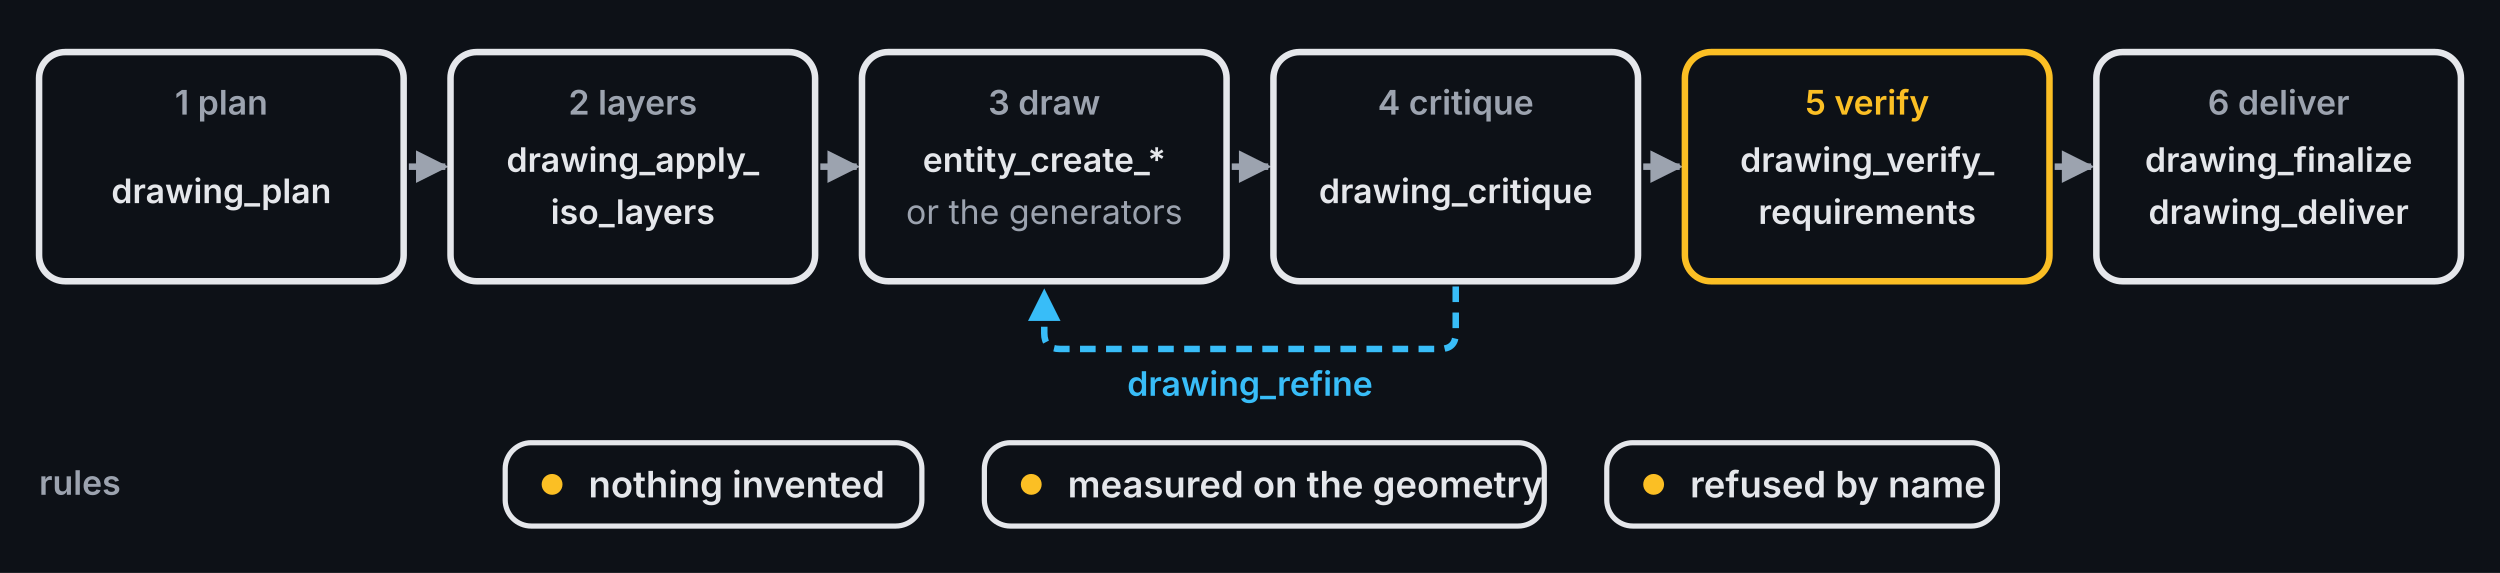
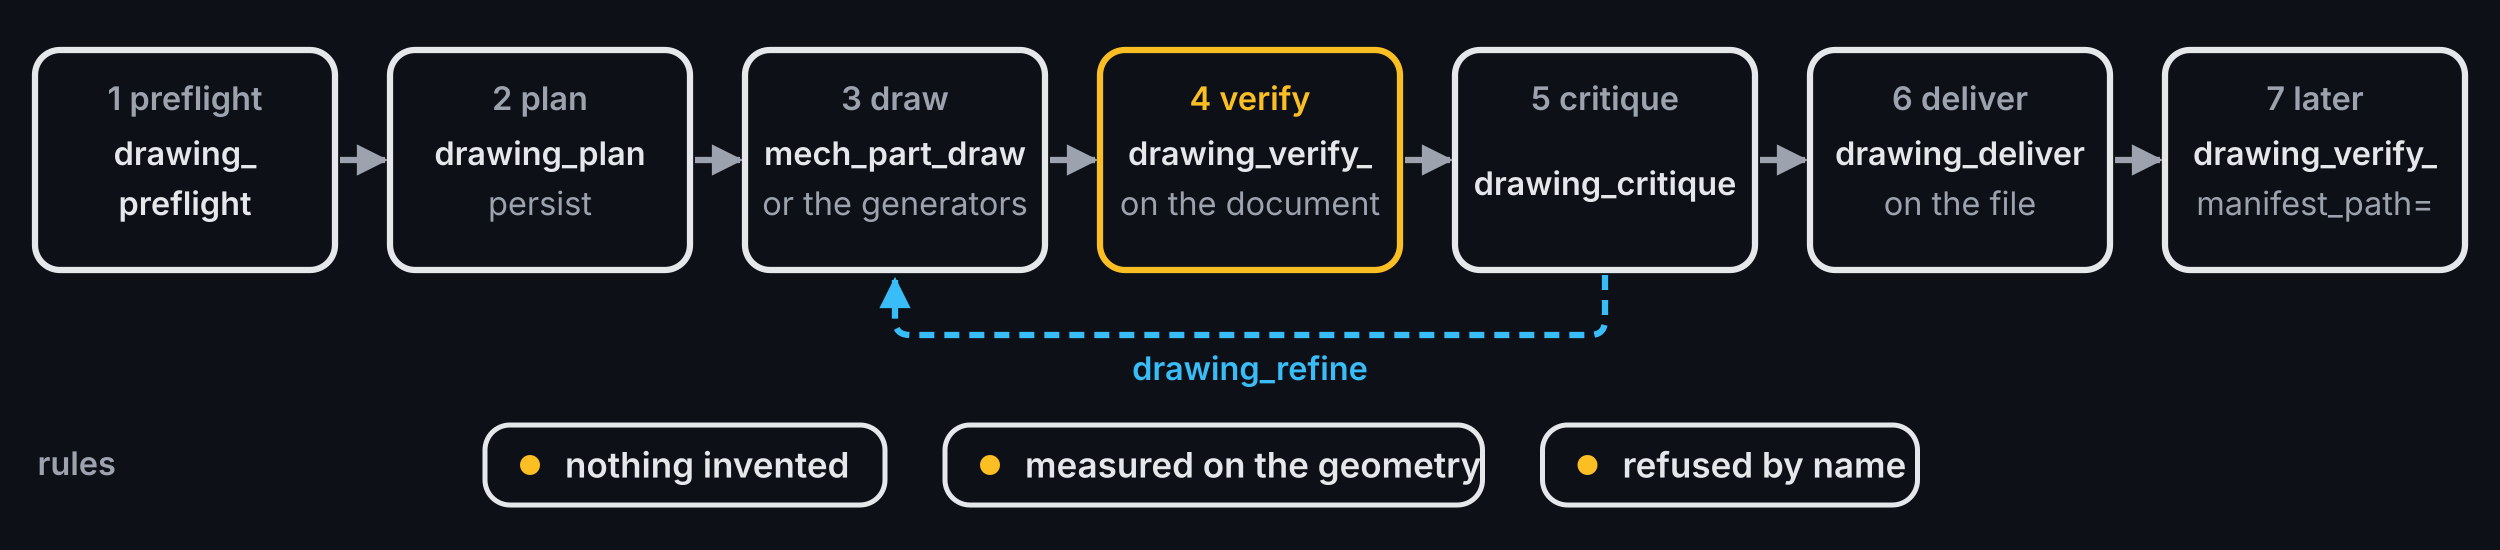
- <svg xmlns="http://www.w3.org/2000/svg" viewBox="0 0 960 220" width="960" height="220" role="img" aria-label="The verification loop: drawing_plan, drawing_apply_iso_layers, entity_create or the engineering generators, drawing_critique with drawing_refine back to the drawing, drawing_verify_requirements, then drawing_finalize or drawing_deliver. Rules: nothing invented, measured on the geometry, refused by name.">
+ <svg xmlns="http://www.w3.org/2000/svg" viewBox="0 0 1000 220" width="1000" height="220" role="img" aria-label="The verification workflow, in the order of the code block below it: drawing_preflight, drawing_plan with persist_requirements, mech_part_draw or the other generators, drawing_verify_requirements on the document, drawing_critique with drawing_refine back to the drawing, drawing_deliver measured again on the file, and later drawing_verify_requirements with manifest_path. Rules: nothing invented, measured on the geometry, refused by name.">
  <defs>
    <marker id="loop-dark-fg" viewBox="0 0 10 10" refX="9" refY="5" markerWidth="5" markerHeight="5" orient="auto-start-reverse">
      <path d="M 0 0 L 10 5 L 0 10 z" fill="#9ca3af" />
    </marker>
    <marker id="loop-dark-amber" viewBox="0 0 10 10" refX="9" refY="5" markerWidth="5" markerHeight="5" orient="auto-start-reverse">
      <path d="M 0 0 L 10 5 L 0 10 z" fill="#fbbf24" />
    </marker>
    <marker id="loop-dark-cyan" viewBox="0 0 10 10" refX="9" refY="5" markerWidth="5" markerHeight="5" orient="auto-start-reverse">
      <path d="M 0 0 L 10 5 L 0 10 z" fill="#38bdf8" />
    </marker>
  </defs>
-   <rect width="960" height="220" fill="#0d1117" />
+   <rect width="1000" height="220" fill="#0d1117" />
  <g font-family="'Segoe UI', Inter, Roboto, 'Helvetica Neue', Arial, sans-serif">
-     <rect x="15" y="20" width="140" height="88" rx="10" fill="#0d1117" stroke="#e5e7eb" stroke-width="2.5" />
-     <text x="85" y="44" font-size="13" font-weight="600" fill="#9ca3af" text-anchor="middle">1 plan</text>
-     <text x="85" y="78" font-size="13" font-weight="600" fill="#e5e7eb" text-anchor="middle">drawing_plan</text>
-     <path d="M 157 64 L 171 64" stroke="#9ca3af" stroke-width="2.5" marker-end="url(#loop-dark-fg)" />
-     <rect x="173" y="20" width="140" height="88" rx="10" fill="#0d1117" stroke="#e5e7eb" stroke-width="2.5" />
-     <text x="243" y="44" font-size="13" font-weight="600" fill="#9ca3af" text-anchor="middle">2 layers</text>
-     <text x="243" y="66" font-size="13" font-weight="600" fill="#e5e7eb" text-anchor="middle">drawing_apply_</text>
-     <text x="243" y="86" font-size="13" font-weight="600" fill="#e5e7eb" text-anchor="middle">iso_layers</text>
-     <path d="M 315 64 L 329 64" stroke="#9ca3af" stroke-width="2.5" marker-end="url(#loop-dark-fg)" />
-     <rect x="331" y="20" width="140" height="88" rx="10" fill="#0d1117" stroke="#e5e7eb" stroke-width="2.5" />
-     <text x="401" y="44" font-size="13" font-weight="600" fill="#9ca3af" text-anchor="middle">3 draw</text>
-     <text x="401" y="66" font-size="13" font-weight="600" fill="#e5e7eb" text-anchor="middle">entity_create_*</text>
-     <text x="401" y="86" font-size="13" font-weight="400" fill="#9ca3af" text-anchor="middle">or the generators</text>
-     <path d="M 473 64 L 487 64" stroke="#9ca3af" stroke-width="2.5" marker-end="url(#loop-dark-fg)" />
-     <rect x="489" y="20" width="140" height="88" rx="10" fill="#0d1117" stroke="#e5e7eb" stroke-width="2.5" />
-     <text x="559" y="44" font-size="13" font-weight="600" fill="#9ca3af" text-anchor="middle">4 critique</text>
-     <text x="559" y="78" font-size="13" font-weight="600" fill="#e5e7eb" text-anchor="middle">drawing_critique</text>
-     <path d="M 631 64 L 645 64" stroke="#9ca3af" stroke-width="2.5" marker-end="url(#loop-dark-fg)" />
-     <rect x="647" y="20" width="140" height="88" rx="10" fill="#0d1117" stroke="#fbbf24" stroke-width="2.5" />
-     <text x="717" y="44" font-size="13" font-weight="600" fill="#fbbf24" text-anchor="middle">5 verify</text>
-     <text x="717" y="66" font-size="13" font-weight="600" fill="#e5e7eb" text-anchor="middle">drawing_verify_</text>
-     <text x="717" y="86" font-size="13" font-weight="600" fill="#e5e7eb" text-anchor="middle">requirements</text>
-     <path d="M 789 64 L 803 64" stroke="#9ca3af" stroke-width="2.5" marker-end="url(#loop-dark-fg)" />
-     <rect x="805" y="20" width="140" height="88" rx="10" fill="#0d1117" stroke="#e5e7eb" stroke-width="2.5" />
-     <text x="875" y="44" font-size="13" font-weight="600" fill="#9ca3af" text-anchor="middle">6 deliver</text>
-     <text x="875" y="66" font-size="13" font-weight="600" fill="#e5e7eb" text-anchor="middle">drawing_finalize</text>
-     <text x="875" y="86" font-size="13" font-weight="600" fill="#e5e7eb" text-anchor="middle">drawing_deliver</text>
-     <path d="M 559 110 L 559 128 Q 559 134 553 134 L 407 134 Q 401 134 401 128 L 401 112" fill="none" stroke="#38bdf8" stroke-width="2.5" stroke-dasharray="6 4" marker-end="url(#loop-dark-cyan)" />
-     <text x="480" y="152" font-size="13" font-weight="600" fill="#38bdf8" text-anchor="middle">drawing_refine</text>
+     <rect x="14" y="20" width="120" height="88" rx="10" fill="#0d1117" stroke="#e5e7eb" stroke-width="2.5" />
+     <text x="74" y="44" font-size="13" font-weight="600" fill="#9ca3af" text-anchor="middle">1 preflight</text>
+     <text x="74" y="66" font-size="13" font-weight="600" fill="#e5e7eb" text-anchor="middle">drawing_</text>
+     <text x="74" y="86" font-size="13" font-weight="600" fill="#e5e7eb" text-anchor="middle">preflight</text>
+     <path d="M 136 64 L 154 64" stroke="#9ca3af" stroke-width="2.5" marker-end="url(#loop-dark-fg)" />
+     <rect x="156" y="20" width="120" height="88" rx="10" fill="#0d1117" stroke="#e5e7eb" stroke-width="2.5" />
+     <text x="216" y="44" font-size="13" font-weight="600" fill="#9ca3af" text-anchor="middle">2 plan</text>
+     <text x="216" y="66" font-size="13" font-weight="600" fill="#e5e7eb" text-anchor="middle">drawing_plan</text>
+     <text x="216" y="86" font-size="13" font-weight="400" fill="#9ca3af" text-anchor="middle">persist</text>
+     <path d="M 278 64 L 296 64" stroke="#9ca3af" stroke-width="2.5" marker-end="url(#loop-dark-fg)" />
+     <rect x="298" y="20" width="120" height="88" rx="10" fill="#0d1117" stroke="#e5e7eb" stroke-width="2.5" />
+     <text x="358" y="44" font-size="13" font-weight="600" fill="#9ca3af" text-anchor="middle">3 draw</text>
+     <text x="358" y="66" font-size="13" font-weight="600" fill="#e5e7eb" text-anchor="middle">mech_part_draw</text>
+     <text x="358" y="86" font-size="13" font-weight="400" fill="#9ca3af" text-anchor="middle">or the generators</text>
+     <path d="M 420 64 L 438 64" stroke="#9ca3af" stroke-width="2.5" marker-end="url(#loop-dark-fg)" />
+     <rect x="440" y="20" width="120" height="88" rx="10" fill="#0d1117" stroke="#fbbf24" stroke-width="2.5" />
+     <text x="500" y="44" font-size="13" font-weight="600" fill="#fbbf24" text-anchor="middle">4 verify</text>
+     <text x="500" y="66" font-size="13" font-weight="600" fill="#e5e7eb" text-anchor="middle">drawing_verify_</text>
+     <text x="500" y="86" font-size="13" font-weight="400" fill="#9ca3af" text-anchor="middle">on the document</text>
+     <path d="M 562 64 L 580 64" stroke="#9ca3af" stroke-width="2.5" marker-end="url(#loop-dark-fg)" />
+     <rect x="582" y="20" width="120" height="88" rx="10" fill="#0d1117" stroke="#e5e7eb" stroke-width="2.5" />
+     <text x="642" y="44" font-size="13" font-weight="600" fill="#9ca3af" text-anchor="middle">5 critique</text>
+     <text x="642" y="78" font-size="13" font-weight="600" fill="#e5e7eb" text-anchor="middle">drawing_critique</text>
+     <path d="M 704 64 L 722 64" stroke="#9ca3af" stroke-width="2.5" marker-end="url(#loop-dark-fg)" />
+     <rect x="724" y="20" width="120" height="88" rx="10" fill="#0d1117" stroke="#e5e7eb" stroke-width="2.5" />
+     <text x="784" y="44" font-size="13" font-weight="600" fill="#9ca3af" text-anchor="middle">6 deliver</text>
+     <text x="784" y="66" font-size="13" font-weight="600" fill="#e5e7eb" text-anchor="middle">drawing_deliver</text>
+     <text x="784" y="86" font-size="13" font-weight="400" fill="#9ca3af" text-anchor="middle">on the file</text>
+     <path d="M 846 64 L 864 64" stroke="#9ca3af" stroke-width="2.5" marker-end="url(#loop-dark-fg)" />
+     <rect x="866" y="20" width="120" height="88" rx="10" fill="#0d1117" stroke="#e5e7eb" stroke-width="2.5" />
+     <text x="926" y="44" font-size="13" font-weight="600" fill="#9ca3af" text-anchor="middle">7 later</text>
+     <text x="926" y="66" font-size="13" font-weight="600" fill="#e5e7eb" text-anchor="middle">drawing_verify_</text>
+     <text x="926" y="86" font-size="13" font-weight="400" fill="#9ca3af" text-anchor="middle">manifest_path=</text>
+     <path d="M 642 110 L 642 128 Q 642 134 636 134 L 364 134 Q 358 134 358 128 L 358 112" fill="none" stroke="#38bdf8" stroke-width="2.5" stroke-dasharray="6 4" marker-end="url(#loop-dark-cyan)" />
+     <text x="500" y="152" font-size="13" font-weight="600" fill="#38bdf8" text-anchor="middle">drawing_refine</text>
    <text x="15" y="190" font-size="13" font-weight="600" fill="#9ca3af" text-anchor="start">rules</text>
    <rect x="194" y="170" width="160" height="32" rx="10" fill="#0d1117" stroke="#e5e7eb" stroke-width="2" />
    <circle cx="212" cy="186" r="4" fill="#fbbf24" />
    <text x="226" y="191" font-size="14" font-weight="600" fill="#e5e7eb" text-anchor="start">nothing invented</text>
    <rect x="378" y="170" width="215" height="32" rx="10" fill="#0d1117" stroke="#e5e7eb" stroke-width="2" />
    <circle cx="396" cy="186" r="4" fill="#fbbf24" />
    <text x="410" y="191" font-size="14" font-weight="600" fill="#e5e7eb" text-anchor="start">measured on the geometry</text>
    <rect x="617" y="170" width="150" height="32" rx="10" fill="#0d1117" stroke="#e5e7eb" stroke-width="2" />
    <circle cx="635" cy="186" r="4" fill="#fbbf24" />
    <text x="649" y="191" font-size="14" font-weight="600" fill="#e5e7eb" text-anchor="start">refused by name</text>
  </g>
</svg>
